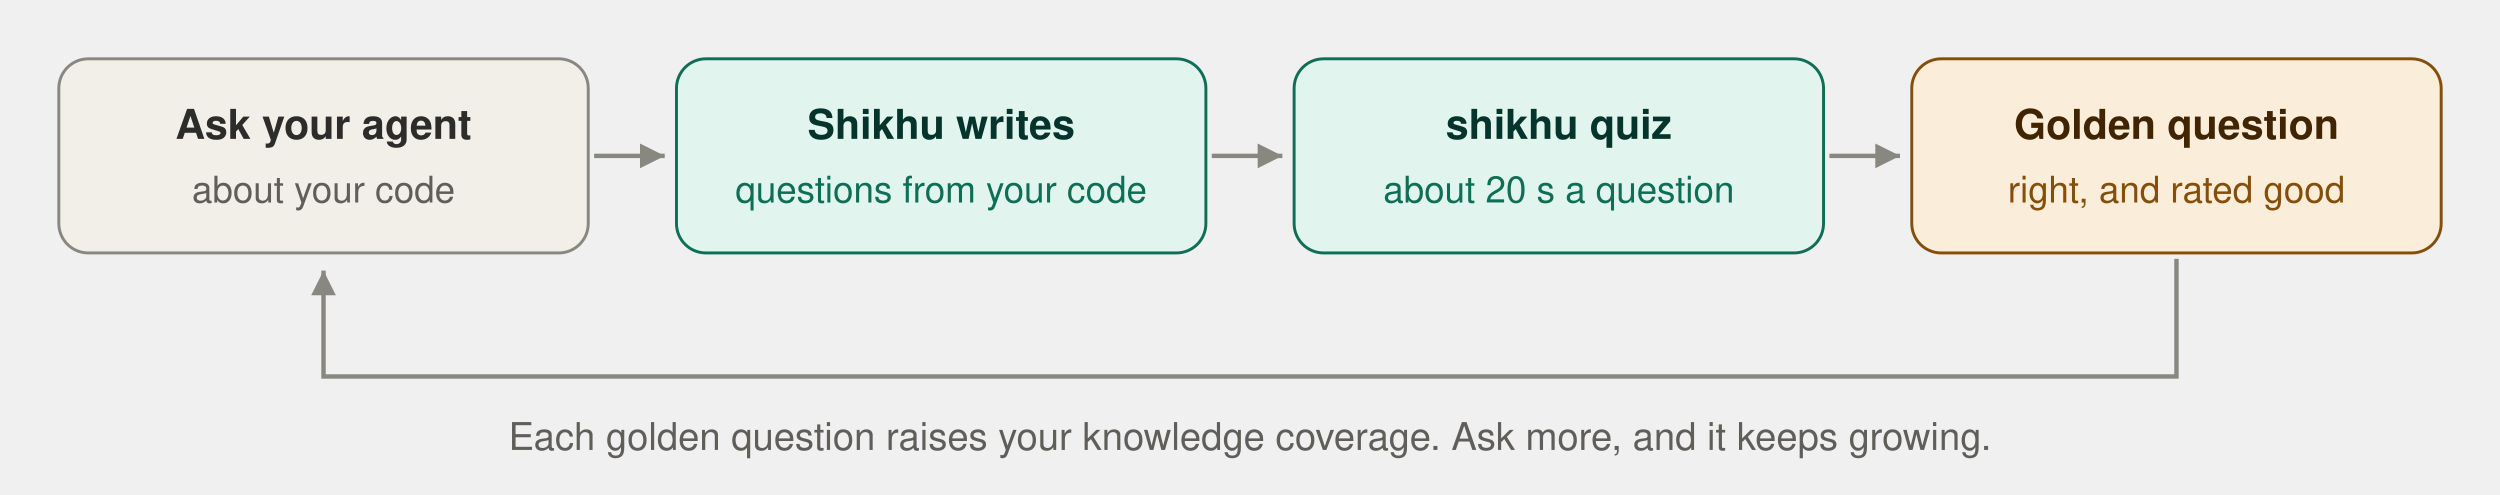
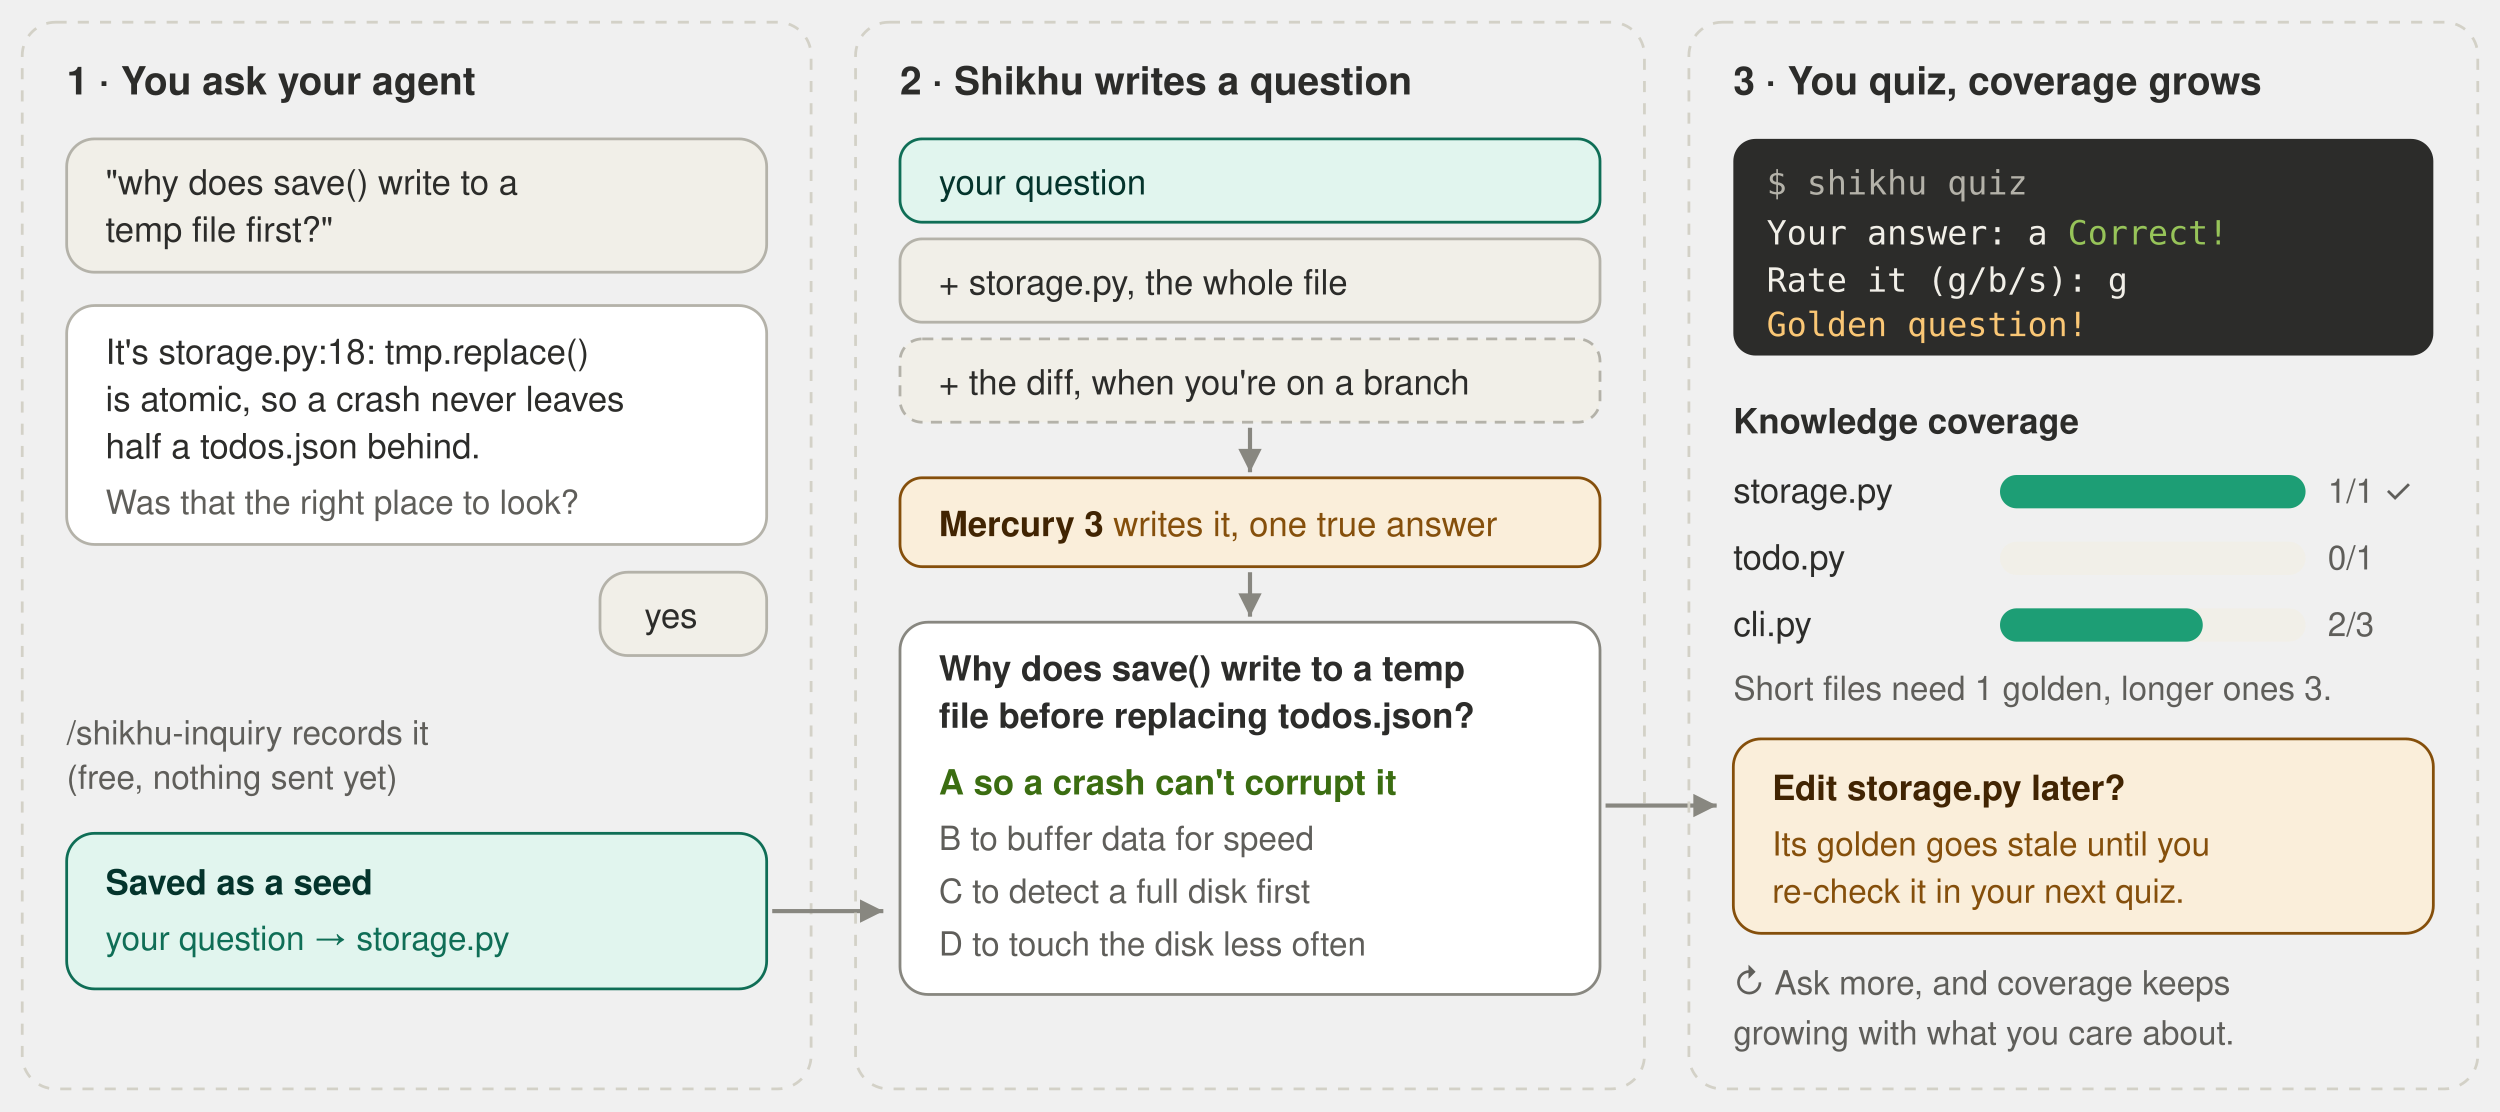
- <svg xmlns="http://www.w3.org/2000/svg" viewBox="0 0 850 168" width="100%" role="img" aria-labelledby="title desc">
+ <svg xmlns="http://www.w3.org/2000/svg" viewBox="0 0 900 400" width="100%" role="img" aria-labelledby="title desc">
  <style>
-     .lbl { font: 600 14px -apple-system, BlinkMacSystemFont, "Segoe UI", Helvetica, Arial, sans-serif; text-anchor: middle; dominant-baseline: central; }
-     .sub { font: 400 12.5px -apple-system, BlinkMacSystemFont, "Segoe UI", Helvetica, Arial, sans-serif; text-anchor: middle; dominant-baseline: central; }
-     .note { font: 400 13px -apple-system, BlinkMacSystemFont, "Segoe UI", Helvetica, Arial, sans-serif; text-anchor: middle; dominant-baseline: central; fill: #5F5E5A; }
-     .gray rect { fill: #F1EFE8; stroke: #888780; } .gray .lbl { fill: #2C2C2A; } .gray .sub { fill: #5F5E5A; }
-     .teal rect { fill: #E1F5EE; stroke: #0F6E56; } .teal .lbl { fill: #04342C; } .teal .sub { fill: #0F6E56; }
-     .amber rect { fill: #FAEEDA; stroke: #854F0B; } .amber .lbl { fill: #412402; } .amber .sub { fill: #854F0B; }
+     text { font-family: -apple-system, BlinkMacSystemFont, "Segoe UI", Helvetica, Arial, sans-serif; }
+     .h { font-size: 14px; font-weight: 600; fill: #2C2C2A; }
+     .t { font-size: 12.5px; fill: #2C2C2A; }
+     .s { font-size: 12px; fill: #5F5E5A; }
+     .m { font-family: ui-monospace, SFMono-Regular, Menlo, Consolas, monospace; font-size: 12px; }
+     .panel { fill: none; stroke: #D3D1C7; stroke-dasharray: 4 4; }
+     .you { fill: #F1EFE8; stroke: #B4B2A9; }
+     .agent { fill: #FFFFFF; stroke: #B4B2A9; }
+     .teal { fill: #E1F5EE; stroke: #0F6E56; } .tealt { fill: #04342C; } .teals { fill: #0F6E56; }
+     .amber { fill: #FAEEDA; stroke: #854F0B; } .ambert { fill: #412402; } .ambers { fill: #854F0B; }
+     .card { fill: #FFFFFF; stroke: #888780; }
+     .ok { fill: #3B6D11; font-weight: 600; }
+     .bar { fill: #F1EFE8; } .fill { fill: #1D9E75; }
    .arr { stroke: #888780; stroke-width: 1.5; fill: none; }
    .head { fill: #888780; }
    @media (prefers-color-scheme: dark) {
-       .gray rect { fill: #2C2C2A; stroke: #888780; } .gray .lbl { fill: #F1EFE8; } .gray .sub { fill: #B4B2A9; }
-       .teal rect { fill: #04342C; stroke: #5DCAA5; } .teal .lbl { fill: #E1F5EE; } .teal .sub { fill: #9FE1CB; }
-       .amber rect { fill: #412402; stroke: #EF9F27; } .amber .lbl { fill: #FAEEDA; } .amber .sub { fill: #FAC775; }
-       .note { fill: #B4B2A9; }
+       .h, .t { fill: #F1EFE8; } .s { fill: #B4B2A9; }
+       .panel { stroke: #5F5E5A; }
+       .you { fill: #2C2C2A; stroke: #5F5E5A; } .agent { fill: #1f1f1e; stroke: #5F5E5A; }
+       .teal { fill: #04342C; stroke: #5DCAA5; } .tealt { fill: #E1F5EE; } .teals { fill: #9FE1CB; }
+       .amber { fill: #412402; stroke: #EF9F27; } .ambert { fill: #FAEEDA; } .ambers { fill: #FAC775; }
+       .card { fill: #1f1f1e; stroke: #888780; } .ok { fill: #97C459; }
+       .bar { fill: #444441; } .fill { fill: #5DCAA5; }
    }
  </style>
  <defs>
    <marker id="a" viewBox="0 0 10 10" refX="9" refY="5" markerWidth="7" markerHeight="7" orient="auto-start-reverse">
      <path d="M1 1 L9 5 L1 9 z" class="head" />
    </marker>
  </defs>
-   <g class="gray">
-     <rect x="20" y="20" width="180" height="66" rx="10" stroke-width="1" />
-     <text class="lbl" x="110" y="44">Ask your agent</text>
-     <text class="sub" x="110" y="66">about your code</text>
-   </g>
-   <g class="teal">
-     <rect x="230" y="20" width="180" height="66" rx="10" stroke-width="1" />
-     <text class="lbl" x="320" y="44">Shikhu writes</text>
-     <text class="sub" x="320" y="66">questions from your code</text>
-   </g>
-   <g class="teal">
-     <rect x="440" y="20" width="180" height="66" rx="10" stroke-width="1" />
-     <text class="lbl" x="530" y="44">shikhu quiz</text>
-     <text class="sub" x="530" y="66">about 20 s a question</text>
-   </g>
-   <g class="amber">
-     <rect x="650" y="20" width="180" height="66" rx="10" stroke-width="1" />
-     <text class="lbl" x="740" y="44">Golden question</text>
-     <text class="sub" x="740" y="66">right, and rated good</text>
-   </g>
-   <line class="arr" x1="202" y1="53" x2="226" y2="53" marker-end="url(#a)" />
-   <line class="arr" x1="412" y1="53" x2="436" y2="53" marker-end="url(#a)" />
-   <line class="arr" x1="622" y1="53" x2="646" y2="53" marker-end="url(#a)" />
-   <path class="arr" d="M740 88 L740 128 L110 128 L110 92" marker-end="url(#a)" />
-   <text class="note" x="425" y="150">Each golden question raises your knowledge coverage. Ask more, and it keeps growing.</text>
+   <rect class="panel" x="8" y="8" width="284" height="384" rx="12" />
+   <text class="h" x="24" y="34">1 · You ask your agent</text>
+   <rect class="you" x="24" y="50" width="252" height="48" rx="10" />
+   <text class="t" x="38" y="70">"why does save() write to a</text>
+   <text class="t" x="38" y="87">temp file first?"</text>
+   <rect class="agent" x="24" y="110" width="252" height="86" rx="10" />
+   <text class="t" x="38" y="131">It's storage.py:18: tmp.replace()</text>
+   <text class="t" x="38" y="148">is atomic, so a crash never leaves</text>
+   <text class="t" x="38" y="165">half a todos.json behind.</text>
+   <text class="s" x="38" y="185">Was that the right place to look?</text>
+   <rect class="you" x="216" y="206" width="60" height="30" rx="10" />
+   <text class="t" x="232" y="226">yes</text>
+   <rect class="teal" x="24" y="300" width="252" height="56" rx="10" />
+   <text class="t tealt" x="38" y="322" font-weight="600">Saved as a seed</text>
+   <text class="s teals" x="38" y="342">your question → storage.py</text>
+   <text class="s" x="24" y="268">/shikhu-inquiry records it</text>
+   <text class="s" x="24" y="284">(free, nothing sent yet)</text>
+   <line class="arr" x1="278" y1="328" x2="318" y2="328" marker-end="url(#a)" />
+   <rect class="panel" x="308" y="8" width="284" height="384" rx="12" />
+   <text class="h" x="324" y="34">2 · Shikhu writes a question</text>
+   <rect class="teal" x="324" y="50" width="252" height="30" rx="8" />
+   <text class="t tealt" x="338" y="70">your question</text>
+   <rect class="you" x="324" y="86" width="252" height="30" rx="8" />
+   <text class="t" x="338" y="106">+ storage.py, the whole file</text>
+   <rect class="you" x="324" y="122" width="252" height="30" rx="8" stroke-dasharray="4 3" />
+   <text class="t" x="338" y="142">+ the diff, when you're on a branch</text>
+   <line class="arr" x1="450" y1="154" x2="450" y2="170" marker-end="url(#a)" />
+   <rect class="amber" x="324" y="172" width="252" height="32" rx="8" />
+   <text class="t ambert" x="338" y="193" font-weight="600">Mercury 3 <tspan class="ambers" font-weight="400">writes it, one true answer</tspan>
+   </text>
+   <line class="arr" x1="450" y1="206" x2="450" y2="222" marker-end="url(#a)" />
+   <rect class="card" x="324" y="224" width="252" height="134" rx="10" />
+   <text class="t" x="338" y="245" font-weight="600">Why does save() write to a temp</text>
+   <text class="t" x="338" y="262" font-weight="600">file before replacing todos.json?</text>
+   <text class="t ok" x="338" y="286">A  so a crash can't corrupt it</text>
+   <text class="s" x="338" y="306">B  to buffer data for speed</text>
+   <text class="s" x="338" y="325">C  to detect a full disk first</text>
+   <text class="s" x="338" y="344">D  to touch the disk less often</text>
+   <line class="arr" x1="578" y1="290" x2="618" y2="290" marker-end="url(#a)" />
+   <rect class="panel" x="608" y="8" width="284" height="384" rx="12" />
+   <text class="h" x="624" y="34">3 · You quiz, coverage grows</text>
+   <rect x="624" y="50" width="252" height="78" rx="8" fill="#2C2C2A" />
+   <text class="m" x="636" y="70" fill="#B4B2A9">$ shikhu quiz</text>
+   <text class="m" x="636" y="88" fill="#F1EFE8">Your answer: a  <tspan fill="#97C459">Correct!</tspan>
+   </text>
+   <text class="m" x="636" y="105" fill="#F1EFE8">Rate it (g/b/s): g</text>
+   <text class="m" x="636" y="121" fill="#FAC775">Golden question!</text>
+   <text class="t" x="624" y="156" font-weight="600">Knowledge coverage</text>
+   <text class="t" x="624" y="181">storage.py</text>
+   <rect class="bar" x="720" y="171" width="110" height="12" rx="6" />
+   <rect class="fill" x="720" y="171" width="110" height="12" rx="6" />
+   <text class="s" x="838" y="181">1/1 ✓</text>
+   <text class="t" x="624" y="205">todo.py</text>
+   <rect class="bar" x="720" y="195" width="110" height="12" rx="6" />
+   <text class="s" x="838" y="205">0/1</text>
+   <text class="t" x="624" y="229">cli.py</text>
+   <rect class="bar" x="720" y="219" width="110" height="12" rx="6" />
+   <rect class="fill" x="720" y="219" width="73" height="12" rx="6" />
+   <text class="s" x="838" y="229">2/3</text>
+   <text class="s" x="624" y="252">Short files need 1 golden, longer ones 3.</text>
+   <rect class="amber" x="624" y="266" width="252" height="70" rx="10" />
+   <text class="t ambert" x="638" y="288" font-weight="600">Edit storage.py later?</text>
+   <text class="s ambers" x="638" y="308">Its golden goes stale until you</text>
+   <text class="s ambers" x="638" y="325">re-check it in your next quiz.</text>
+   <text class="s" x="624" y="358">↻ Ask more, and coverage keeps</text>
+   <text class="s" x="624" y="376">   growing with what you care about.</text>
</svg>
